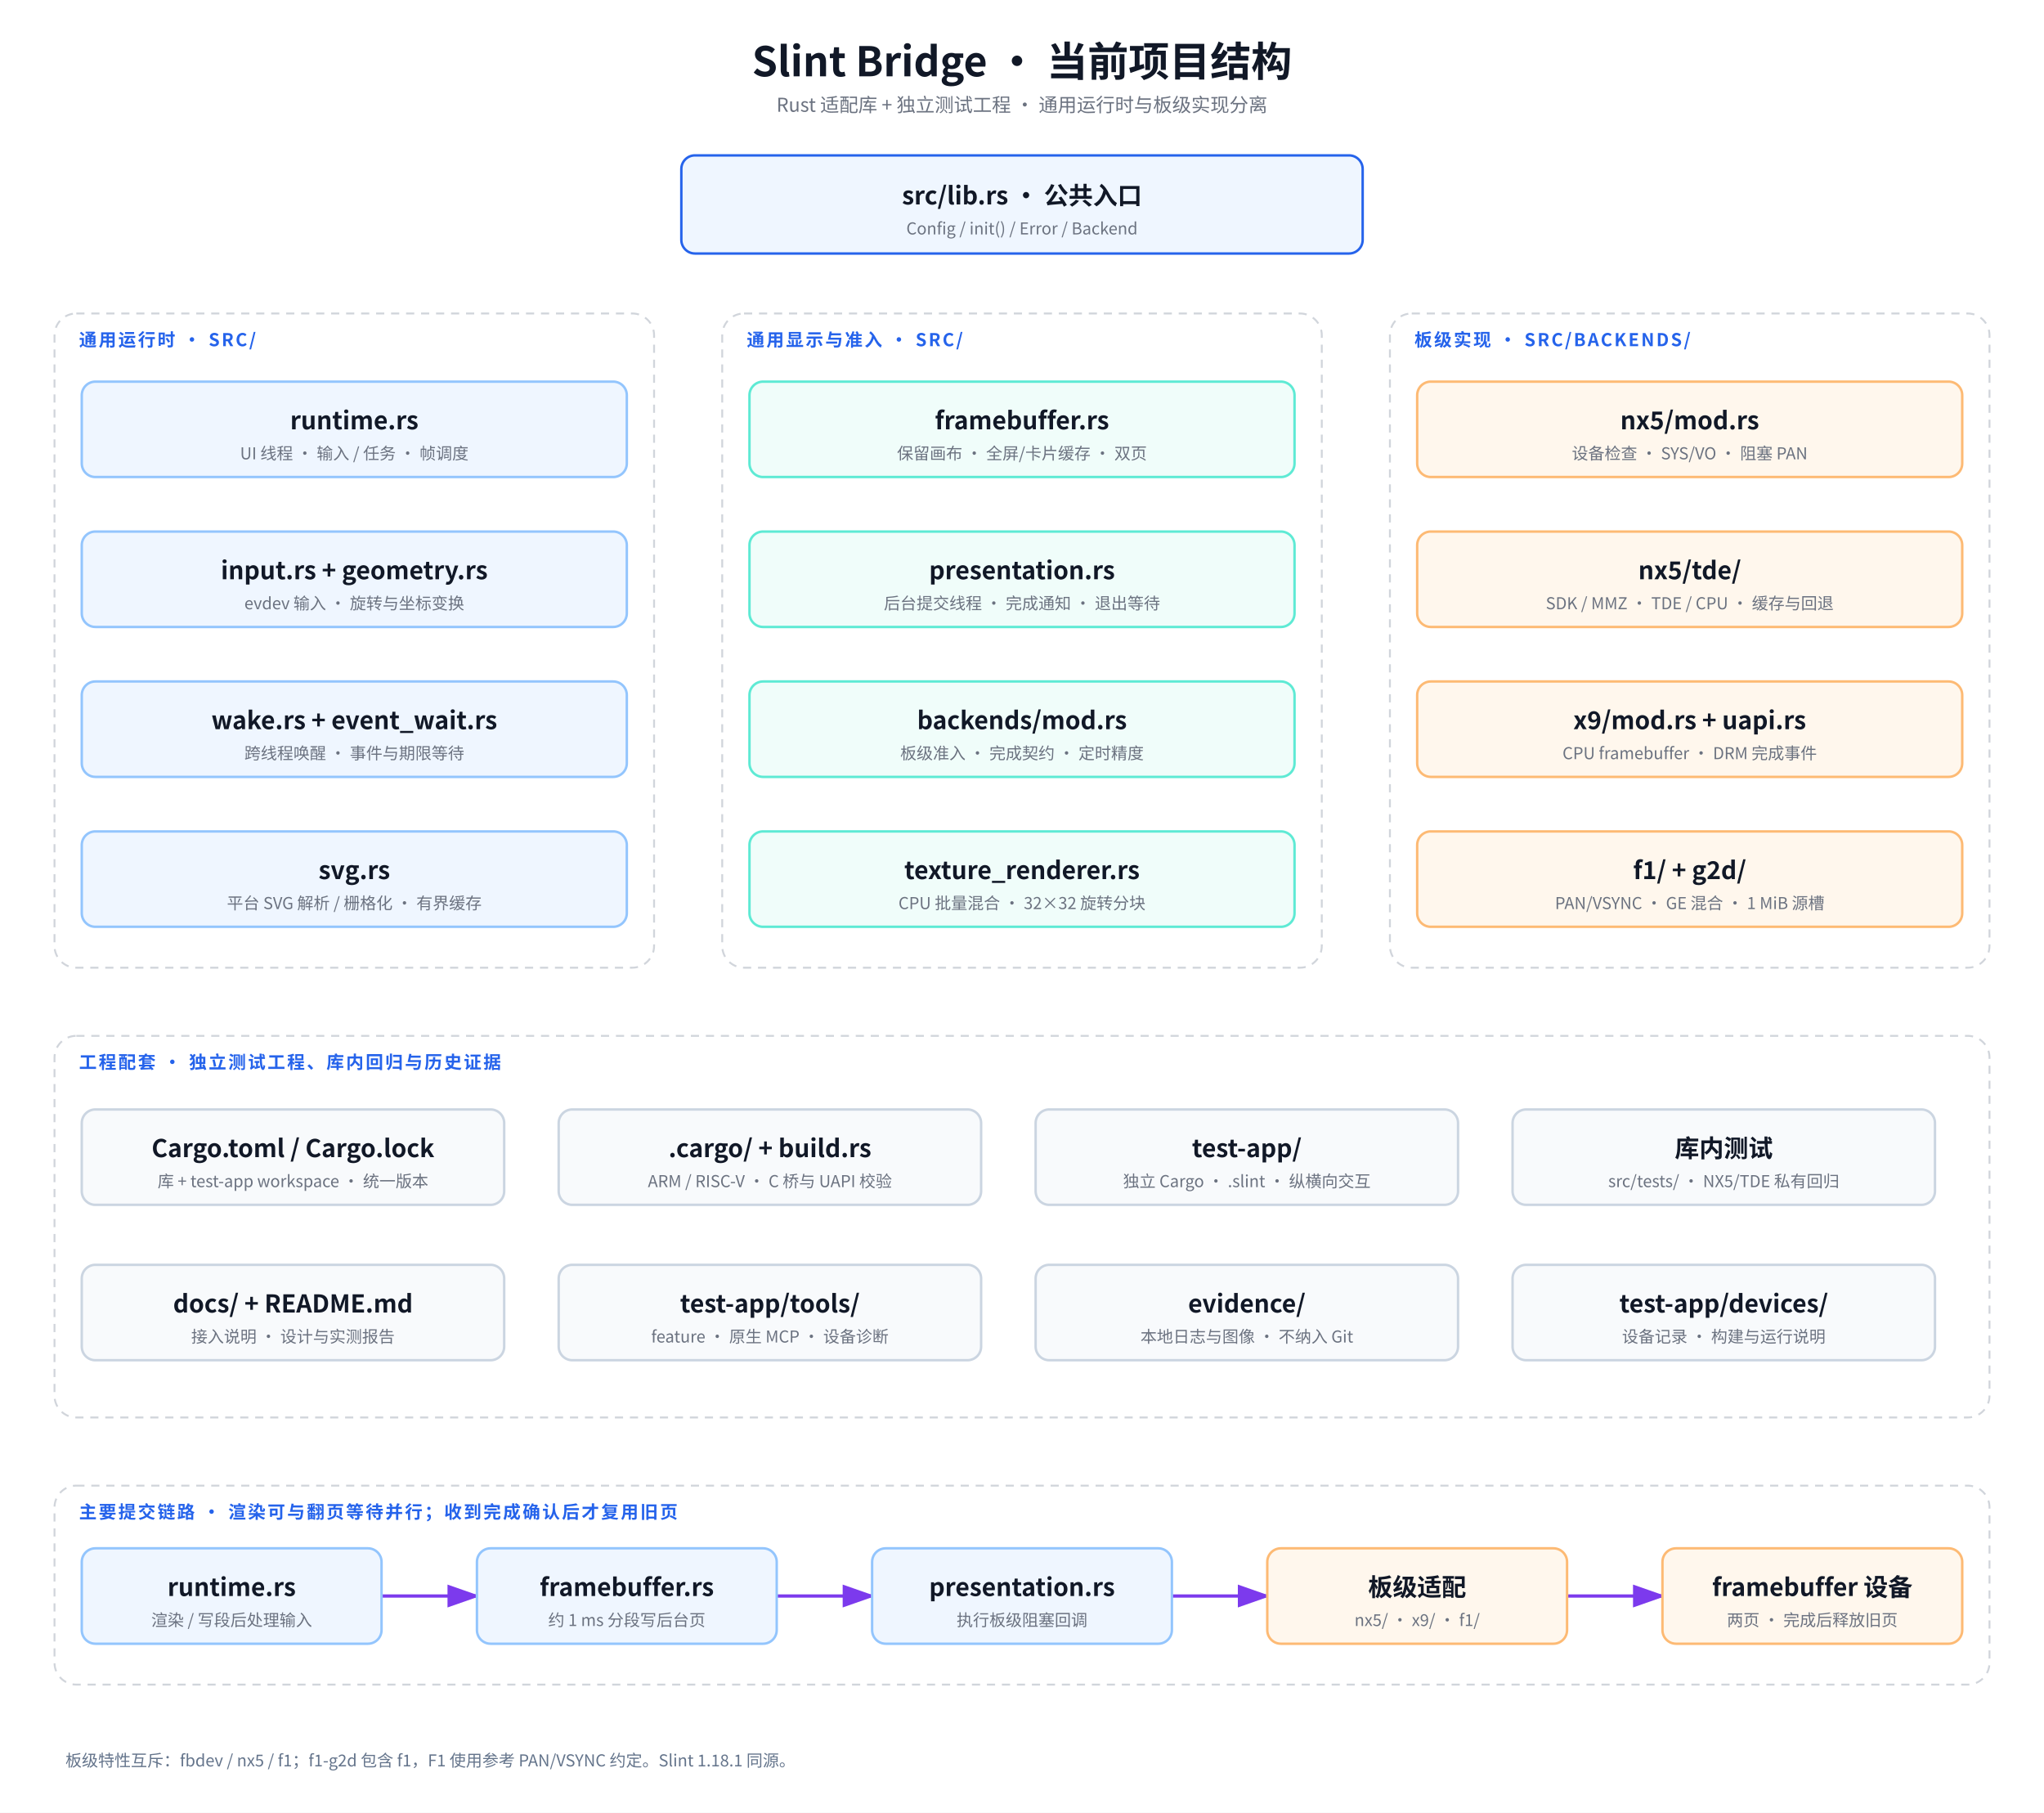
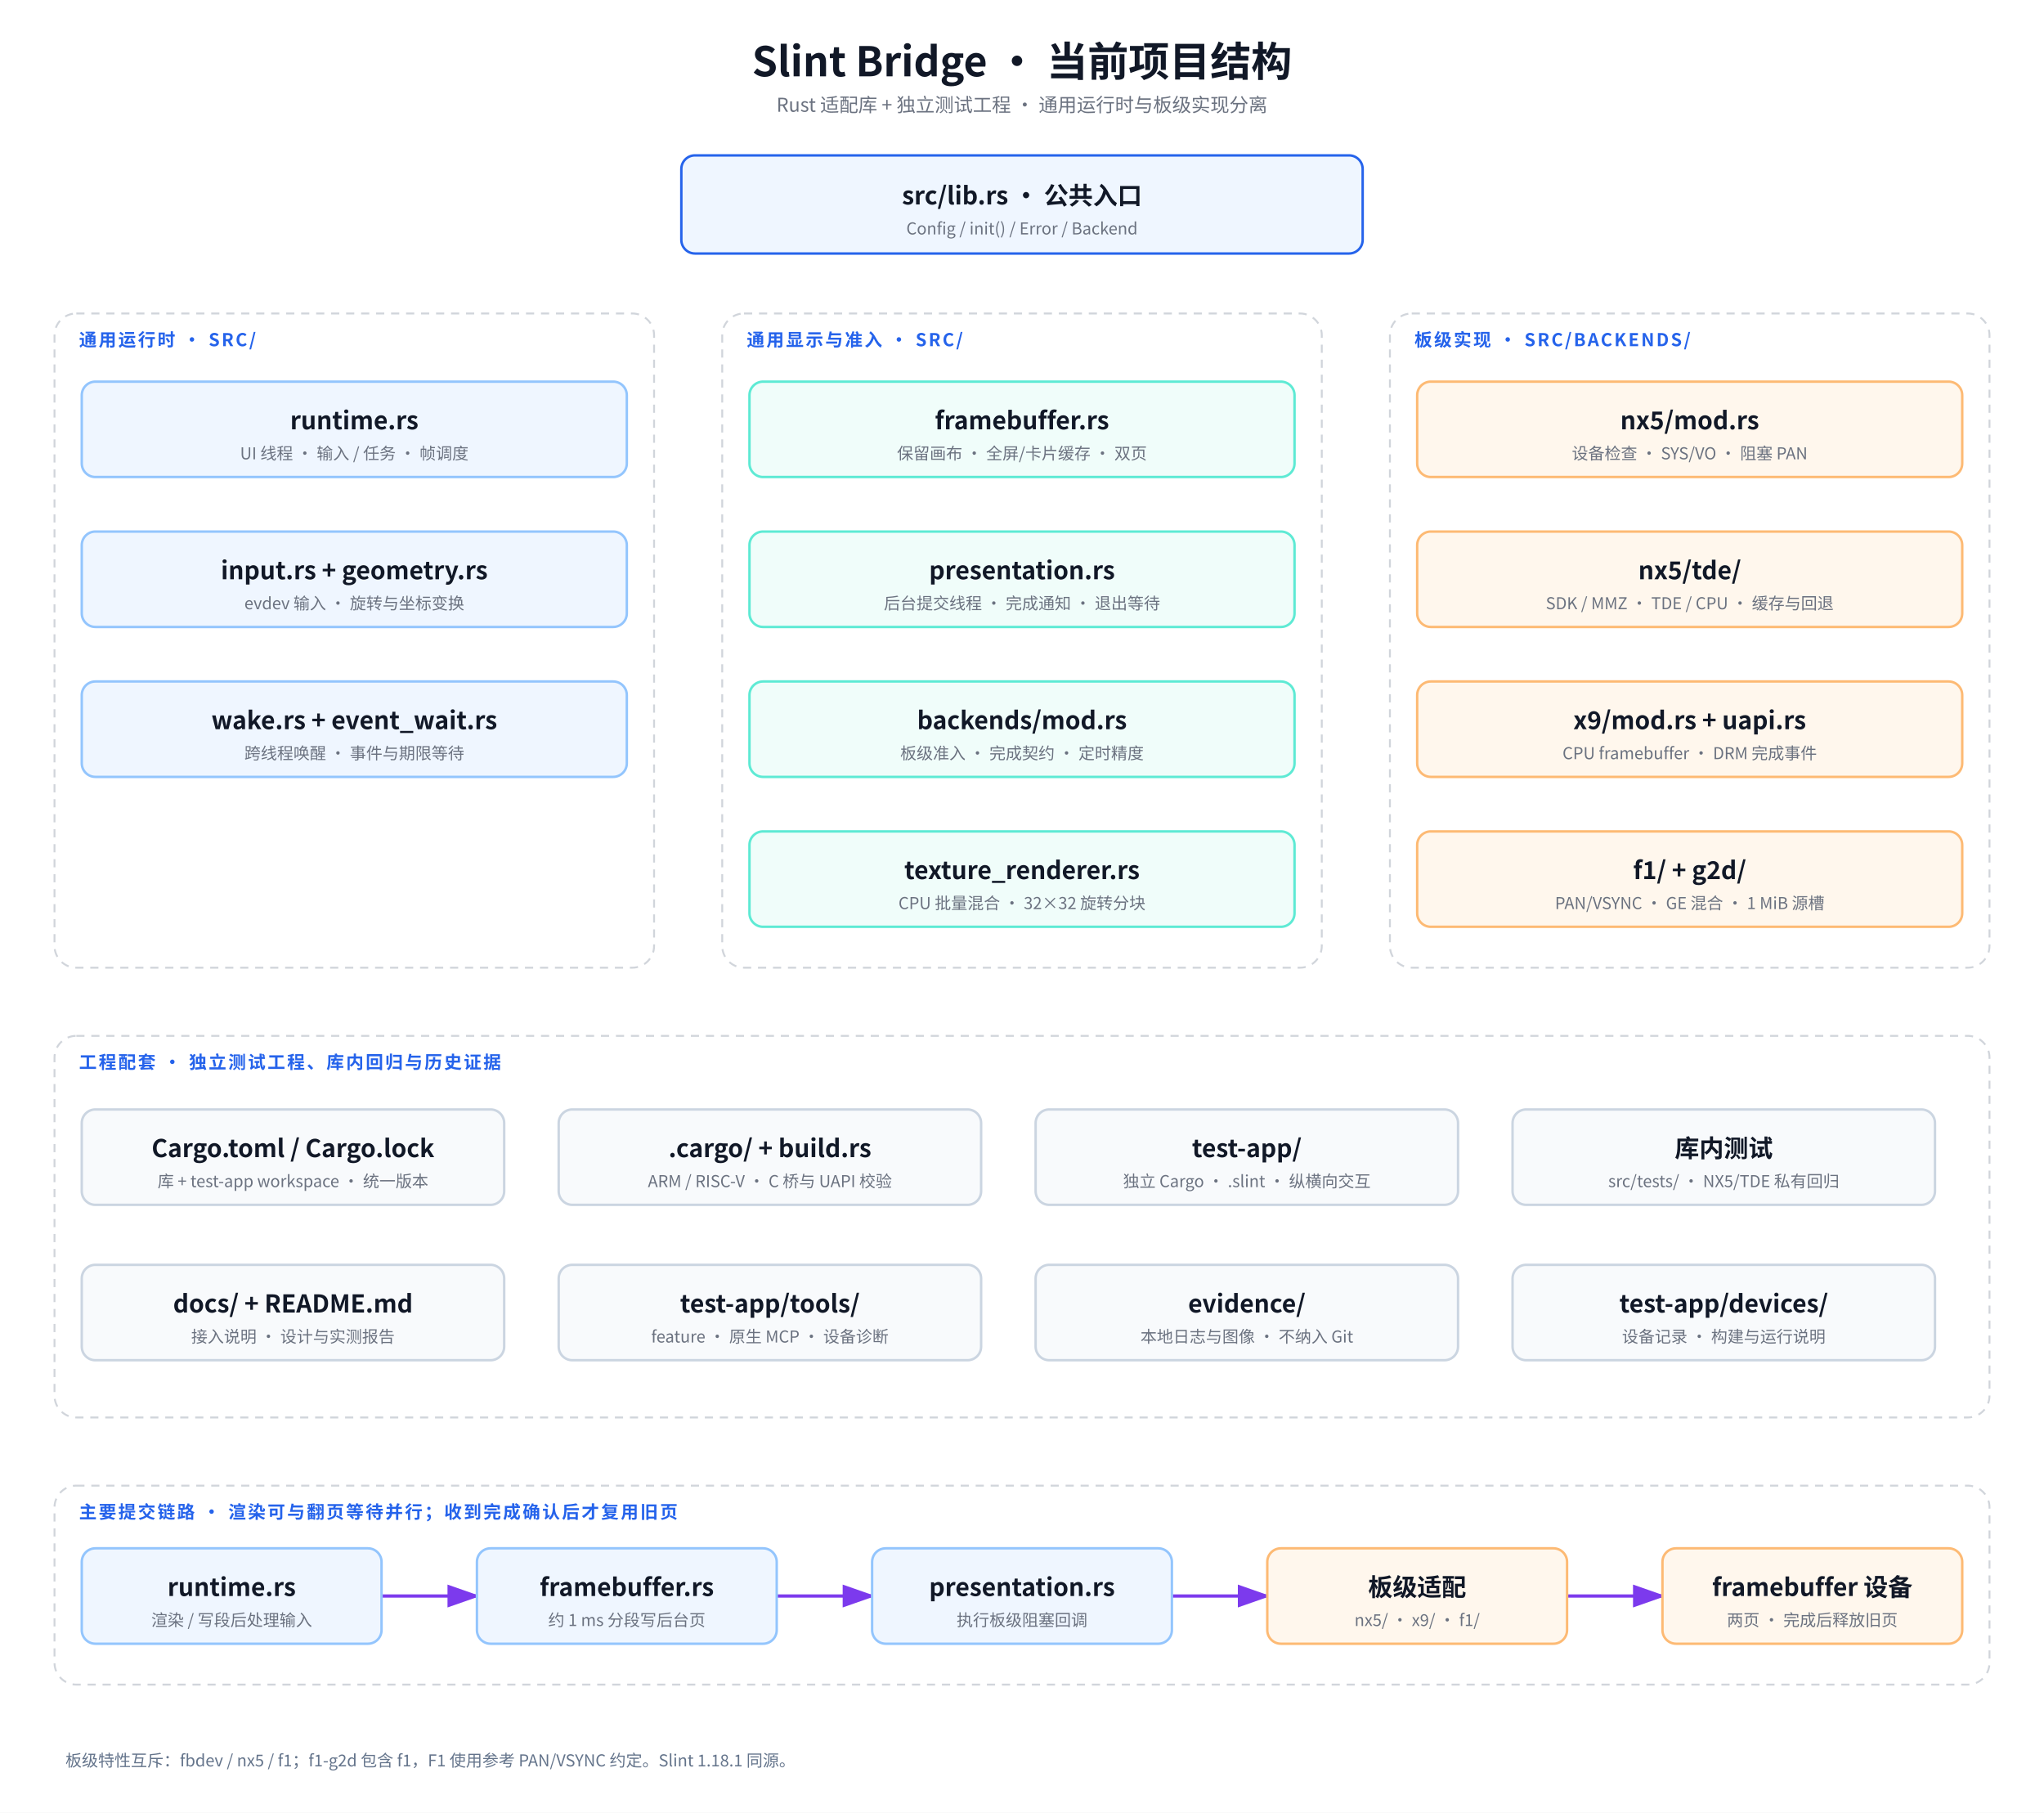
<svg xmlns="http://www.w3.org/2000/svg" viewBox="0 0 1500 1330" width="1500" height="1330" data-generator="fireworks-tech-graph" data-schema-version="1" data-text-metrics="heuristic-v1" data-style-id="1" data-visual-theme="Flat Icon" data-diagram-type="architecture" data-motion-scene="" data-semantic-profile="generic" data-semantic-valid="true" data-quality-profile="showcase" data-max-bends-per-edge="2" data-max-total-bends="8" data-max-route-stretch="1.35" data-max-bridged-crossings="0" data-min-node-gap="40.0" data-min-container-gutter="20.0" data-min-label-clearance="4.0" data-min-segment-length="16.0">
  <defs>
    <marker id="arrowA" markerWidth="10" markerHeight="7" refX="9" refY="3.5" orient="auto">
      <polygon points="0 0, 10 3.5, 0 7" fill="#7c3aed" />
    </marker>
    <marker id="arrowB" markerWidth="10" markerHeight="7" refX="9" refY="3.5" orient="auto">
      <polygon points="0 0, 10 3.5, 0 7" fill="#10b981" />
    </marker>
    <marker id="arrowC" markerWidth="10" markerHeight="7" refX="9" refY="3.5" orient="auto">
      <polygon points="0 0, 10 3.5, 0 7" fill="#2563eb" />
    </marker>
    <marker id="arrowE" markerWidth="10" markerHeight="7" refX="9" refY="3.5" orient="auto">
      <polygon points="0 0, 10 3.5, 0 7" fill="#f97316" />
    </marker>
    <marker id="arrowF" markerWidth="10" markerHeight="7" refX="9" refY="3.5" orient="auto">
      <polygon points="0 0, 10 3.5, 0 7" fill="#7c3aed" />
    </marker>
    <marker id="arrowG" markerWidth="10" markerHeight="7" refX="9" refY="3.5" orient="auto">
      <polygon points="0 0, 10 3.5, 0 7" fill="#ef4444" />
    </marker>
    <marker id="arrowH" markerWidth="10" markerHeight="7" refX="9" refY="3.5" orient="auto">
      <polygon points="0 0, 10 3.5, 0 7" fill="#6b7280" />
    </marker>
    <filter id="shadowSoft" x="-20%" y="-20%" width="140%" height="160%">
      <feDropShadow dx="0" dy="3" stdDeviation="6" flood-color="#0f172a" flood-opacity="0.12" />
    </filter>
    <filter id="shadowGlass" x="-20%" y="-20%" width="140%" height="160%">
      <feDropShadow dx="0" dy="10" stdDeviation="16" flood-color="#020617" flood-opacity="0.28" />
    </filter>
    <style>
    text { font-family: 'Noto Sans CJK SC', 'PingFang SC', 'Microsoft YaHei', sans-serif; }
    .title { font-size: 30px; font-weight: 700; fill: #111827; }
    .subtitle { font-size: 14px; font-weight: 500; fill: #6b7280; }
    .section { font-size: 13px; font-weight: 700; fill: #2563eb; letter-spacing: 1.4px; }
    .section-sub { font-size: 12px; font-weight: 500; fill: #64748b; }
    .node-title { font-weight: 700; fill: #111827; }
    .node-sub { font-weight: 500; fill: #6b7280; }
    .node-type { font-size: 12px; font-weight: 700; fill: #64748b; letter-spacing: 0.08em; }
    .arrow-label { font-size: 12px; font-weight: 600; fill: #6b7280; }
    .legend { font-size: 12px; font-weight: 500; fill: #6b7280; }
    .footnote { font-size: 12px; font-weight: 500; fill: #64748b; }
    .metric-label { font-size: 8.5px; font-weight: 700; fill: #64748b; text-transform: uppercase; }
    .metric-value { font-size: 9.5px; font-weight: 700; fill: #111827; }
    </style>
  </defs>
  <rect data-graph-role="background" width="1500.0" height="1330.0" fill="#ffffff" />
  <text x="750.0" y="56" text-anchor="middle" class="title">Slint Bridge · 当前项目结构</text>
  <text x="750.0" y="82" text-anchor="middle" class="subtitle">Rust 适配库 + 独立测试工程 · 通用运行时与板级实现分离</text>
  <g id="runtime_group" data-graph-role="container" data-container-id="runtime_group" data-semantic-role="boundary" data-graph-bounds="40,230,480,710">
    <rect data-graph-role="container" x="40.0" y="230.0" width="440.0" height="480.0" rx="16.0" fill="none" stroke="#d1d5db" stroke-width="1.4" stroke-dasharray="6 5" />
    <text x="58.0" y="254.0" class="section">通用运行时 · SRC/</text>
    <rect id="runtime_group-header" data-graph-role="reserved" data-reserved-kind="container-header" x="48" y="236" width="142.06" height="30" fill="none" stroke="none" />
  </g>
  <g id="display_group" data-graph-role="container" data-container-id="display_group" data-semantic-role="boundary" data-graph-bounds="530,230,970,710">
    <rect data-graph-role="container" x="530.0" y="230.0" width="440.0" height="480.0" rx="16.0" fill="none" stroke="#d1d5db" stroke-width="1.4" stroke-dasharray="6 5" />
    <text x="548.0" y="254.0" class="section">通用显示与准入 · SRC/</text>
    <rect id="display_group-header" data-graph-role="reserved" data-reserved-kind="container-header" x="538" y="236" width="168.06" height="30" fill="none" stroke="none" />
  </g>
  <g id="nx5_group" data-graph-role="container" data-container-id="nx5_group" data-semantic-role="boundary" data-graph-bounds="1020,230,1460,710">
    <rect data-graph-role="container" x="1020.0" y="230.0" width="440.0" height="480.0" rx="16.0" fill="none" stroke="#d1d5db" stroke-width="1.4" stroke-dasharray="6 5" />
    <text x="1038.0" y="254.0" class="section">板级实现 · SRC/BACKENDS/</text>
    <rect id="nx5_group-header" data-graph-role="reserved" data-reserved-kind="container-header" x="1028" y="236" width="196.92" height="30" fill="none" stroke="none" />
  </g>
  <g id="support" data-graph-role="container" data-container-id="support" data-semantic-role="boundary" data-graph-bounds="40,760,1460,1040">
    <rect data-graph-role="container" x="40.0" y="760.0" width="1420.0" height="280.0" rx="16.0" fill="none" stroke="#d1d5db" stroke-width="1.4" stroke-dasharray="6 5" />
    <text x="58.0" y="784.0" class="section">工程配套 · 独立测试工程、库内回归与历史证据</text>
    <rect id="support-header" data-graph-role="reserved" data-reserved-kind="container-header" x="48" y="766" width="306.9" height="30" fill="none" stroke="none" />
  </g>
  <g id="flow" data-graph-role="container" data-container-id="flow" data-semantic-role="boundary" data-graph-bounds="40,1090,1460,1236">
    <rect data-graph-role="container" x="40.0" y="1090.0" width="1420.0" height="146.0" rx="16.0" fill="none" stroke="#d1d5db" stroke-width="1.4" stroke-dasharray="6 5" />
    <text x="58.0" y="1114.0" class="section">主要提交链路 · 渲染可与翻页等待并行；收到完成确认后才复用旧页</text>
    <rect id="flow-header" data-graph-role="reserved" data-reserved-kind="container-header" x="48" y="1096" width="423.9" height="30" fill="none" stroke="none" />
  </g>
  <path id="flow_rt_flow_fb" data-graph-role="edge" data-edge-id="flow_rt_flow_fb" data-source="flow_rt" data-target="flow_fb" data-edge-kind="flow" data-topic-id="" data-flow="control" data-motion-role="" data-motion-stage="" data-motion-order="" data-protocol="" data-via="" data-critical-path-id="" data-critical-hop="" data-critical-hops="" data-critical="false" data-bends="0" data-route-stretch="1.0" data-bridges="" d="M 280,1171 L 350,1171" fill="none" stroke="#7c3aed" stroke-width="2.4" stroke-linecap="round" stroke-linejoin="round" marker-end="url(#arrowA)" />
  <path id="flow_fb_flow_pr" data-graph-role="edge" data-edge-id="flow_fb_flow_pr" data-source="flow_fb" data-target="flow_pr" data-edge-kind="flow" data-topic-id="" data-flow="control" data-motion-role="" data-motion-stage="" data-motion-order="" data-protocol="" data-via="" data-critical-path-id="" data-critical-hop="" data-critical-hops="" data-critical="false" data-bends="0" data-route-stretch="1.0" data-bridges="" d="M 570,1171 L 640,1171" fill="none" stroke="#7c3aed" stroke-width="2.4" stroke-linecap="round" stroke-linejoin="round" marker-end="url(#arrowA)" />
  <path id="flow_pr_flow_nx" data-graph-role="edge" data-edge-id="flow_pr_flow_nx" data-source="flow_pr" data-target="flow_nx" data-edge-kind="flow" data-topic-id="" data-flow="control" data-motion-role="" data-motion-stage="" data-motion-order="" data-protocol="" data-via="" data-critical-path-id="" data-critical-hop="" data-critical-hops="" data-critical="false" data-bends="0" data-route-stretch="1.0" data-bridges="" d="M 860,1171 L 930,1171" fill="none" stroke="#7c3aed" stroke-width="2.4" stroke-linecap="round" stroke-linejoin="round" marker-end="url(#arrowA)" />
  <path id="flow_nx_flow_dev" data-graph-role="edge" data-edge-id="flow_nx_flow_dev" data-source="flow_nx" data-target="flow_dev" data-edge-kind="flow" data-topic-id="" data-flow="control" data-motion-role="" data-motion-stage="" data-motion-order="" data-protocol="" data-via="" data-critical-path-id="" data-critical-hop="" data-critical-hops="" data-critical="false" data-bends="0" data-route-stretch="1.0" data-bridges="" d="M 1150,1171 L 1220,1171" fill="none" stroke="#7c3aed" stroke-width="2.4" stroke-linecap="round" stroke-linejoin="round" marker-end="url(#arrowA)" />
  <g id="node-public" data-graph-role="node" data-node-id="public" data-semantic-role="rect" data-motion-role="" data-motion-stage="" data-motion-order="" data-parent="" data-deployment-id="" data-topic-id="" data-span-id="" data-station-order="" data-status="" data-start-ms="" data-duration-ms="" data-parent-span="" data-graph-bounds="500,114,1000,186">
    <rect x="500.0" y="114.0" width="500.0" height="72.0" rx="10.0" fill="#eff6ff" stroke="#2563eb" stroke-width="1.8" />
    <text data-text-role="title" data-full-text="src/lib.rs · 公共入口" data-text-max-width="476.0" x="750.0" y="150.0" text-anchor="middle" class="node-title" font-size="18">src/lib.rs · 公共入口</text>
    <text data-text-role="subtitle" data-full-text="Config / init() / Error / Backend" data-text-max-width="476.0" x="750.0" y="172.0" text-anchor="middle" class="node-sub" font-size="12">Config / init() / Error / Backend</text>
  </g>
  <g id="node-runtime" data-graph-role="node" data-node-id="runtime" data-semantic-role="rect" data-motion-role="" data-motion-stage="" data-motion-order="" data-parent="" data-deployment-id="" data-topic-id="" data-span-id="" data-station-order="" data-status="" data-start-ms="" data-duration-ms="" data-parent-span="" data-graph-bounds="60,280,460,350">
    <rect x="60.0" y="280.0" width="400.0" height="70.0" rx="10.0" fill="#eff6ff" stroke="#93c5fd" stroke-width="1.8" />
    <text data-text-role="title" data-full-text="runtime.rs" data-text-max-width="376.0" x="260.0" y="315.0" text-anchor="middle" class="node-title" font-size="18">runtime.rs</text>
    <text data-text-role="subtitle" data-full-text="UI 线程 · 输入 / 任务 · 帧调度" data-text-max-width="376.0" x="260.0" y="337.0" text-anchor="middle" class="node-sub" font-size="12">UI 线程 · 输入 / 任务 · 帧调度</text>
  </g>
  <g id="node-input" data-graph-role="node" data-node-id="input" data-semantic-role="rect" data-motion-role="" data-motion-stage="" data-motion-order="" data-parent="" data-deployment-id="" data-topic-id="" data-span-id="" data-station-order="" data-status="" data-start-ms="" data-duration-ms="" data-parent-span="" data-graph-bounds="60,390,460,460">
    <rect x="60.0" y="390.0" width="400.0" height="70.0" rx="10.0" fill="#eff6ff" stroke="#93c5fd" stroke-width="1.8" />
    <text data-text-role="title" data-full-text="input.rs + geometry.rs" data-text-max-width="376.0" x="260.0" y="425.0" text-anchor="middle" class="node-title" font-size="18">input.rs + geometry.rs</text>
    <text data-text-role="subtitle" data-full-text="evdev 输入 · 旋转与坐标变换" data-text-max-width="376.0" x="260.0" y="447.0" text-anchor="middle" class="node-sub" font-size="12">evdev 输入 · 旋转与坐标变换</text>
  </g>
  <g id="node-wake" data-graph-role="node" data-node-id="wake" data-semantic-role="rect" data-motion-role="" data-motion-stage="" data-motion-order="" data-parent="" data-deployment-id="" data-topic-id="" data-span-id="" data-station-order="" data-status="" data-start-ms="" data-duration-ms="" data-parent-span="" data-graph-bounds="60,500,460,570">
    <rect x="60.0" y="500.0" width="400.0" height="70.0" rx="10.0" fill="#eff6ff" stroke="#93c5fd" stroke-width="1.8" />
    <text data-text-role="title" data-full-text="wake.rs + event_wait.rs" data-text-max-width="376.0" x="260.0" y="535.0" text-anchor="middle" class="node-title" font-size="18">wake.rs + event_wait.rs</text>
    <text data-text-role="subtitle" data-full-text="跨线程唤醒 · 事件与期限等待" data-text-max-width="376.0" x="260.0" y="557.0" text-anchor="middle" class="node-sub" font-size="12">跨线程唤醒 · 事件与期限等待</text>
  </g>
-   <g id="node-svg" data-graph-role="node" data-node-id="svg" data-semantic-role="rect" data-motion-role="" data-motion-stage="" data-motion-order="" data-parent="" data-deployment-id="" data-topic-id="" data-span-id="" data-station-order="" data-status="" data-start-ms="" data-duration-ms="" data-parent-span="" data-graph-bounds="60,610,460,680">
-     <rect x="60.0" y="610.0" width="400.0" height="70.0" rx="10.0" fill="#eff6ff" stroke="#93c5fd" stroke-width="1.8" />
-     <text data-text-role="title" data-full-text="svg.rs" data-text-max-width="376.0" x="260.0" y="645.0" text-anchor="middle" class="node-title" font-size="18">svg.rs</text>
-     <text data-text-role="subtitle" data-full-text="平台 SVG 解析 / 栅格化 · 有界缓存" data-text-max-width="376.0" x="260.0" y="667.0" text-anchor="middle" class="node-sub" font-size="12">平台 SVG 解析 / 栅格化 · 有界缓存</text>
-   </g>
  <g id="node-framebuffer" data-graph-role="node" data-node-id="framebuffer" data-semantic-role="rect" data-motion-role="" data-motion-stage="" data-motion-order="" data-parent="" data-deployment-id="" data-topic-id="" data-span-id="" data-station-order="" data-status="" data-start-ms="" data-duration-ms="" data-parent-span="" data-graph-bounds="550,280,950,350">
    <rect x="550.0" y="280.0" width="400.0" height="70.0" rx="10.0" fill="#f0fdfa" stroke="#5eead4" stroke-width="1.8" />
    <text data-text-role="title" data-full-text="framebuffer.rs" data-text-max-width="376.0" x="750.0" y="315.0" text-anchor="middle" class="node-title" font-size="18">framebuffer.rs</text>
    <text data-text-role="subtitle" data-full-text="保留画布 · 全屏/卡片缓存 · 双页" data-text-max-width="376.0" x="750.0" y="337.0" text-anchor="middle" class="node-sub" font-size="12">保留画布 · 全屏/卡片缓存 · 双页</text>
  </g>
  <g id="node-presentation" data-graph-role="node" data-node-id="presentation" data-semantic-role="rect" data-motion-role="" data-motion-stage="" data-motion-order="" data-parent="" data-deployment-id="" data-topic-id="" data-span-id="" data-station-order="" data-status="" data-start-ms="" data-duration-ms="" data-parent-span="" data-graph-bounds="550,390,950,460">
    <rect x="550.0" y="390.0" width="400.0" height="70.0" rx="10.0" fill="#f0fdfa" stroke="#5eead4" stroke-width="1.8" />
    <text data-text-role="title" data-full-text="presentation.rs" data-text-max-width="376.0" x="750.0" y="425.0" text-anchor="middle" class="node-title" font-size="18">presentation.rs</text>
    <text data-text-role="subtitle" data-full-text="后台提交线程 · 完成通知 · 退出等待" data-text-max-width="376.0" x="750.0" y="447.0" text-anchor="middle" class="node-sub" font-size="12">后台提交线程 · 完成通知 · 退出等待</text>
  </g>
  <g id="node-admission" data-graph-role="node" data-node-id="admission" data-semantic-role="rect" data-motion-role="" data-motion-stage="" data-motion-order="" data-parent="" data-deployment-id="" data-topic-id="" data-span-id="" data-station-order="" data-status="" data-start-ms="" data-duration-ms="" data-parent-span="" data-graph-bounds="550,500,950,570">
    <rect x="550.0" y="500.0" width="400.0" height="70.0" rx="10.0" fill="#f0fdfa" stroke="#5eead4" stroke-width="1.8" />
    <text data-text-role="title" data-full-text="backends/mod.rs" data-text-max-width="376.0" x="750.0" y="535.0" text-anchor="middle" class="node-title" font-size="18">backends/mod.rs</text>
    <text data-text-role="subtitle" data-full-text="板级准入 · 完成契约 · 定时精度" data-text-max-width="376.0" x="750.0" y="557.0" text-anchor="middle" class="node-sub" font-size="12">板级准入 · 完成契约 · 定时精度</text>
  </g>
  <g id="node-texture_renderer" data-graph-role="node" data-node-id="texture_renderer" data-semantic-role="rect" data-motion-role="" data-motion-stage="" data-motion-order="" data-parent="" data-deployment-id="" data-topic-id="" data-span-id="" data-station-order="" data-status="" data-start-ms="" data-duration-ms="" data-parent-span="" data-graph-bounds="550,610,950,680">
    <rect x="550.0" y="610.0" width="400.0" height="70.0" rx="10.0" fill="#f0fdfa" stroke="#5eead4" stroke-width="1.8" />
    <text data-text-role="title" data-full-text="texture_renderer.rs" data-text-max-width="376.0" x="750.0" y="645.0" text-anchor="middle" class="node-title" font-size="18">texture_renderer.rs</text>
    <text data-text-role="subtitle" data-full-text="CPU 批量混合 · 32×32 旋转分块" data-text-max-width="376.0" x="750.0" y="667.0" text-anchor="middle" class="node-sub" font-size="12">CPU 批量混合 · 32×32 旋转分块</text>
  </g>
  <g id="node-nx5" data-graph-role="node" data-node-id="nx5" data-semantic-role="rect" data-motion-role="" data-motion-stage="" data-motion-order="" data-parent="" data-deployment-id="" data-topic-id="" data-span-id="" data-station-order="" data-status="" data-start-ms="" data-duration-ms="" data-parent-span="" data-graph-bounds="1040,280,1440,350">
    <rect x="1040.0" y="280.0" width="400.0" height="70.0" rx="10.0" fill="#fff7ed" stroke="#fdba74" stroke-width="1.8" />
    <text data-text-role="title" data-full-text="nx5/mod.rs" data-text-max-width="376.0" x="1240.0" y="315.0" text-anchor="middle" class="node-title" font-size="18">nx5/mod.rs</text>
    <text data-text-role="subtitle" data-full-text="设备检查 · SYS/VO · 阻塞 PAN" data-text-max-width="376.0" x="1240.0" y="337.0" text-anchor="middle" class="node-sub" font-size="12">设备检查 · SYS/VO · 阻塞 PAN</text>
  </g>
  <g id="node-tde" data-graph-role="node" data-node-id="tde" data-semantic-role="rect" data-motion-role="" data-motion-stage="" data-motion-order="" data-parent="" data-deployment-id="" data-topic-id="" data-span-id="" data-station-order="" data-status="" data-start-ms="" data-duration-ms="" data-parent-span="" data-graph-bounds="1040,390,1440,460">
    <rect x="1040.0" y="390.0" width="400.0" height="70.0" rx="10.0" fill="#fff7ed" stroke="#fdba74" stroke-width="1.8" />
    <text data-text-role="title" data-full-text="nx5/tde/" data-text-max-width="376.0" x="1240.0" y="425.0" text-anchor="middle" class="node-title" font-size="18">nx5/tde/</text>
    <text data-text-role="subtitle" data-full-text="SDK / MMZ · TDE / CPU · 缓存与回退" data-text-max-width="376.0" x="1240.0" y="447.0" text-anchor="middle" class="node-sub" font-size="12">SDK / MMZ · TDE / CPU · 缓存与回退</text>
  </g>
  <g id="node-native" data-graph-role="node" data-node-id="native" data-semantic-role="rect" data-motion-role="" data-motion-stage="" data-motion-order="" data-parent="" data-deployment-id="" data-topic-id="" data-span-id="" data-station-order="" data-status="" data-start-ms="" data-duration-ms="" data-parent-span="" data-graph-bounds="1040,500,1440,570">
    <rect x="1040.0" y="500.0" width="400.0" height="70.0" rx="10.0" fill="#fff7ed" stroke="#fdba74" stroke-width="1.8" />
    <text data-text-role="title" data-full-text="x9/mod.rs + uapi.rs" data-text-max-width="376.0" x="1240.0" y="535.0" text-anchor="middle" class="node-title" font-size="18">x9/mod.rs + uapi.rs</text>
    <text data-text-role="subtitle" data-full-text="CPU framebuffer · DRM 完成事件" data-text-max-width="376.0" x="1240.0" y="557.0" text-anchor="middle" class="node-sub" font-size="12">CPU framebuffer · DRM 完成事件</text>
  </g>
  <g id="node-f1" data-graph-role="node" data-node-id="f1" data-semantic-role="rect" data-motion-role="" data-motion-stage="" data-motion-order="" data-parent="" data-deployment-id="" data-topic-id="" data-span-id="" data-station-order="" data-status="" data-start-ms="" data-duration-ms="" data-parent-span="" data-graph-bounds="1040,610,1440,680">
    <rect x="1040.0" y="610.0" width="400.0" height="70.0" rx="10.0" fill="#fff7ed" stroke="#fdba74" stroke-width="1.8" />
    <text data-text-role="title" data-full-text="f1/ + g2d/" data-text-max-width="376.0" x="1240.0" y="645.0" text-anchor="middle" class="node-title" font-size="18">f1/ + g2d/</text>
    <text data-text-role="subtitle" data-full-text="PAN/VSYNC · GE 混合 · 1 MiB 源槽" data-text-max-width="376.0" x="1240.0" y="667.0" text-anchor="middle" class="node-sub" font-size="12">PAN/VSYNC · GE 混合 · 1 MiB 源槽</text>
  </g>
  <g id="node-cargo" data-graph-role="node" data-node-id="cargo" data-semantic-role="rect" data-motion-role="" data-motion-stage="" data-motion-order="" data-parent="" data-deployment-id="" data-topic-id="" data-span-id="" data-station-order="" data-status="" data-start-ms="" data-duration-ms="" data-parent-span="" data-graph-bounds="60,814,370,884">
    <rect x="60.0" y="814.0" width="310.0" height="70.0" rx="10.0" fill="#f8fafc" stroke="#cbd5e1" stroke-width="1.8" />
    <text data-text-role="title" data-full-text="Cargo.toml / Cargo.lock" data-text-max-width="286.0" x="215.0" y="849.0" text-anchor="middle" class="node-title" font-size="18">Cargo.toml / Cargo.lock</text>
    <text data-text-role="subtitle" data-full-text="库 + test-app workspace · 统一版本" data-text-max-width="286.0" x="215.0" y="871.0" text-anchor="middle" class="node-sub" font-size="12">库 + test-app workspace · 统一版本</text>
  </g>
  <g id="node-build" data-graph-role="node" data-node-id="build" data-semantic-role="rect" data-motion-role="" data-motion-stage="" data-motion-order="" data-parent="" data-deployment-id="" data-topic-id="" data-span-id="" data-station-order="" data-status="" data-start-ms="" data-duration-ms="" data-parent-span="" data-graph-bounds="410,814,720,884">
    <rect x="410.0" y="814.0" width="310.0" height="70.0" rx="10.0" fill="#f8fafc" stroke="#cbd5e1" stroke-width="1.8" />
    <text data-text-role="title" data-full-text=".cargo/ + build.rs" data-text-max-width="286.0" x="565.0" y="849.0" text-anchor="middle" class="node-title" font-size="18">.cargo/ + build.rs</text>
    <text data-text-role="subtitle" data-full-text="ARM / RISC-V · C 桥与 UAPI 校验" data-text-max-width="286.0" x="565.0" y="871.0" text-anchor="middle" class="node-sub" font-size="12">ARM / RISC-V · C 桥与 UAPI 校验</text>
  </g>
  <g id="node-examples" data-graph-role="node" data-node-id="examples" data-semantic-role="rect" data-motion-role="" data-motion-stage="" data-motion-order="" data-parent="" data-deployment-id="" data-topic-id="" data-span-id="" data-station-order="" data-status="" data-start-ms="" data-duration-ms="" data-parent-span="" data-graph-bounds="760,814,1070,884">
    <rect x="760.0" y="814.0" width="310.0" height="70.0" rx="10.0" fill="#f8fafc" stroke="#cbd5e1" stroke-width="1.8" />
    <text data-text-role="title" data-full-text="test-app/" data-text-max-width="286.0" x="915.0" y="849.0" text-anchor="middle" class="node-title" font-size="18">test-app/</text>
    <text data-text-role="subtitle" data-full-text="独立 Cargo · .slint · 纵横向交互" data-text-max-width="286.0" x="915.0" y="871.0" text-anchor="middle" class="node-sub" font-size="12">独立 Cargo · .slint · 纵横向交互</text>
  </g>
  <g id="node-tests" data-graph-role="node" data-node-id="tests" data-semantic-role="rect" data-motion-role="" data-motion-stage="" data-motion-order="" data-parent="" data-deployment-id="" data-topic-id="" data-span-id="" data-station-order="" data-status="" data-start-ms="" data-duration-ms="" data-parent-span="" data-graph-bounds="1110,814,1420,884">
    <rect x="1110.0" y="814.0" width="310.0" height="70.0" rx="10.0" fill="#f8fafc" stroke="#cbd5e1" stroke-width="1.8" />
    <text data-text-role="title" data-full-text="库内测试" data-text-max-width="286.0" x="1265.0" y="849.0" text-anchor="middle" class="node-title" font-size="18">库内测试</text>
    <text data-text-role="subtitle" data-full-text="src/tests/ · NX5/TDE 私有回归" data-text-max-width="286.0" x="1265.0" y="871.0" text-anchor="middle" class="node-sub" font-size="12">src/tests/ · NX5/TDE 私有回归</text>
  </g>
  <g id="node-docs" data-graph-role="node" data-node-id="docs" data-semantic-role="rect" data-motion-role="" data-motion-stage="" data-motion-order="" data-parent="" data-deployment-id="" data-topic-id="" data-span-id="" data-station-order="" data-status="" data-start-ms="" data-duration-ms="" data-parent-span="" data-graph-bounds="60,928,370,998">
    <rect x="60.0" y="928.0" width="310.0" height="70.0" rx="10.0" fill="#f8fafc" stroke="#cbd5e1" stroke-width="1.8" />
    <text data-text-role="title" data-full-text="docs/ + README.md" data-text-max-width="286.0" x="215.0" y="963.0" text-anchor="middle" class="node-title" font-size="18">docs/ + README.md</text>
    <text data-text-role="subtitle" data-full-text="接入说明 · 设计与实测报告" data-text-max-width="286.0" x="215.0" y="985.0" text-anchor="middle" class="node-sub" font-size="12">接入说明 · 设计与实测报告</text>
  </g>
  <g id="node-tools" data-graph-role="node" data-node-id="tools" data-semantic-role="rect" data-motion-role="" data-motion-stage="" data-motion-order="" data-parent="" data-deployment-id="" data-topic-id="" data-span-id="" data-station-order="" data-status="" data-start-ms="" data-duration-ms="" data-parent-span="" data-graph-bounds="410,928,720,998">
    <rect x="410.0" y="928.0" width="310.0" height="70.0" rx="10.0" fill="#f8fafc" stroke="#cbd5e1" stroke-width="1.8" />
    <text data-text-role="title" data-full-text="test-app/tools/" data-text-max-width="286.0" x="565.0" y="963.0" text-anchor="middle" class="node-title" font-size="18">test-app/tools/</text>
    <text data-text-role="subtitle" data-full-text="feature · 原生 MCP · 设备诊断" data-text-max-width="286.0" x="565.0" y="985.0" text-anchor="middle" class="node-sub" font-size="12">feature · 原生 MCP · 设备诊断</text>
  </g>
  <g id="node-evidence" data-graph-role="node" data-node-id="evidence" data-semantic-role="rect" data-motion-role="" data-motion-stage="" data-motion-order="" data-parent="" data-deployment-id="" data-topic-id="" data-span-id="" data-station-order="" data-status="" data-start-ms="" data-duration-ms="" data-parent-span="" data-graph-bounds="760,928,1070,998">
    <rect x="760.0" y="928.0" width="310.0" height="70.0" rx="10.0" fill="#f8fafc" stroke="#cbd5e1" stroke-width="1.8" />
    <text data-text-role="title" data-full-text="evidence/" data-text-max-width="286.0" x="915.0" y="963.0" text-anchor="middle" class="node-title" font-size="18">evidence/</text>
    <text data-text-role="subtitle" data-full-text="本地日志与图像 · 不纳入 Git" data-text-max-width="286.0" x="915.0" y="985.0" text-anchor="middle" class="node-sub" font-size="12">本地日志与图像 · 不纳入 Git</text>
  </g>
  <g id="node-environment" data-graph-role="node" data-node-id="environment" data-semantic-role="rect" data-motion-role="" data-motion-stage="" data-motion-order="" data-parent="" data-deployment-id="" data-topic-id="" data-span-id="" data-station-order="" data-status="" data-start-ms="" data-duration-ms="" data-parent-span="" data-graph-bounds="1110,928,1420,998">
    <rect x="1110.0" y="928.0" width="310.0" height="70.0" rx="10.0" fill="#f8fafc" stroke="#cbd5e1" stroke-width="1.8" />
    <text data-text-role="title" data-full-text="test-app/devices/" data-text-max-width="286.0" x="1265.0" y="963.0" text-anchor="middle" class="node-title" font-size="18">test-app/devices/</text>
    <text data-text-role="subtitle" data-full-text="设备记录 · 构建与运行说明" data-text-max-width="286.0" x="1265.0" y="985.0" text-anchor="middle" class="node-sub" font-size="12">设备记录 · 构建与运行说明</text>
  </g>
  <g id="node-flow_rt" data-graph-role="node" data-node-id="flow_rt" data-semantic-role="rect" data-motion-role="" data-motion-stage="" data-motion-order="" data-parent="" data-deployment-id="" data-topic-id="" data-span-id="" data-station-order="" data-status="" data-start-ms="" data-duration-ms="" data-parent-span="" data-graph-bounds="60,1136,280,1206">
    <rect x="60.0" y="1136.0" width="220.0" height="70.0" rx="10.0" fill="#eff6ff" stroke="#93c5fd" stroke-width="1.8" />
    <text data-text-role="title" data-full-text="runtime.rs" data-text-max-width="196.0" x="170.0" y="1171.0" text-anchor="middle" class="node-title" font-size="18">runtime.rs</text>
    <text data-text-role="subtitle" data-full-text="渲染 / 写段后处理输入" data-text-max-width="196.0" x="170.0" y="1193.0" text-anchor="middle" class="node-sub" font-size="12">渲染 / 写段后处理输入</text>
  </g>
  <g id="node-flow_fb" data-graph-role="node" data-node-id="flow_fb" data-semantic-role="rect" data-motion-role="" data-motion-stage="" data-motion-order="" data-parent="" data-deployment-id="" data-topic-id="" data-span-id="" data-station-order="" data-status="" data-start-ms="" data-duration-ms="" data-parent-span="" data-graph-bounds="350,1136,570,1206">
    <rect x="350.0" y="1136.0" width="220.0" height="70.0" rx="10.0" fill="#eff6ff" stroke="#93c5fd" stroke-width="1.8" />
    <text data-text-role="title" data-full-text="framebuffer.rs" data-text-max-width="196.0" x="460.0" y="1171.0" text-anchor="middle" class="node-title" font-size="18">framebuffer.rs</text>
    <text data-text-role="subtitle" data-full-text="约 1 ms 分段写后台页" data-text-max-width="196.0" x="460.0" y="1193.0" text-anchor="middle" class="node-sub" font-size="12">约 1 ms 分段写后台页</text>
  </g>
  <g id="node-flow_pr" data-graph-role="node" data-node-id="flow_pr" data-semantic-role="rect" data-motion-role="" data-motion-stage="" data-motion-order="" data-parent="" data-deployment-id="" data-topic-id="" data-span-id="" data-station-order="" data-status="" data-start-ms="" data-duration-ms="" data-parent-span="" data-graph-bounds="640,1136,860,1206">
    <rect x="640.0" y="1136.0" width="220.0" height="70.0" rx="10.0" fill="#eff6ff" stroke="#93c5fd" stroke-width="1.8" />
    <text data-text-role="title" data-full-text="presentation.rs" data-text-max-width="196.0" x="750.0" y="1171.0" text-anchor="middle" class="node-title" font-size="18">presentation.rs</text>
    <text data-text-role="subtitle" data-full-text="执行板级阻塞回调" data-text-max-width="196.0" x="750.0" y="1193.0" text-anchor="middle" class="node-sub" font-size="12">执行板级阻塞回调</text>
  </g>
  <g id="node-flow_nx" data-graph-role="node" data-node-id="flow_nx" data-semantic-role="rect" data-motion-role="" data-motion-stage="" data-motion-order="" data-parent="" data-deployment-id="" data-topic-id="" data-span-id="" data-station-order="" data-status="" data-start-ms="" data-duration-ms="" data-parent-span="" data-graph-bounds="930,1136,1150,1206">
    <rect x="930.0" y="1136.0" width="220.0" height="70.0" rx="10.0" fill="#fff7ed" stroke="#fdba74" stroke-width="1.8" />
    <text data-text-role="title" data-full-text="板级适配" data-text-max-width="196.0" x="1040.0" y="1171.0" text-anchor="middle" class="node-title" font-size="18">板级适配</text>
    <text data-text-role="subtitle" data-full-text="nx5/ · x9/ · f1/" data-text-max-width="196.0" x="1040.0" y="1193.0" text-anchor="middle" class="node-sub" font-size="12">nx5/ · x9/ · f1/</text>
  </g>
  <g id="node-flow_dev" data-graph-role="node" data-node-id="flow_dev" data-semantic-role="rect" data-motion-role="" data-motion-stage="" data-motion-order="" data-parent="" data-deployment-id="" data-topic-id="" data-span-id="" data-station-order="" data-status="" data-start-ms="" data-duration-ms="" data-parent-span="" data-graph-bounds="1220,1136,1440,1206">
    <rect x="1220.0" y="1136.0" width="220.0" height="70.0" rx="10.0" fill="#fff7ed" stroke="#fdba74" stroke-width="1.8" />
    <text data-text-role="title" data-full-text="framebuffer 设备" data-text-max-width="196.0" x="1330.0" y="1171.0" text-anchor="middle" class="node-title" font-size="18">framebuffer 设备</text>
    <text data-text-role="subtitle" data-full-text="两页 · 完成后释放旧页" data-text-max-width="196.0" x="1330.0" y="1193.0" text-anchor="middle" class="node-sub" font-size="12">两页 · 完成后释放旧页</text>
  </g>
  <g id="footer" data-graph-role="reserved" data-graph-bounds="48,1284,566,1300">
    <text x="48.0" y="1296.0" class="footnote">板级特性互斥：fbdev / nx5 / f1；f1-g2d 包含 f1，F1 使用参考 PAN/VSYNC 约定。Slint 1.18.1 同源。</text>
  </g>
</svg>
